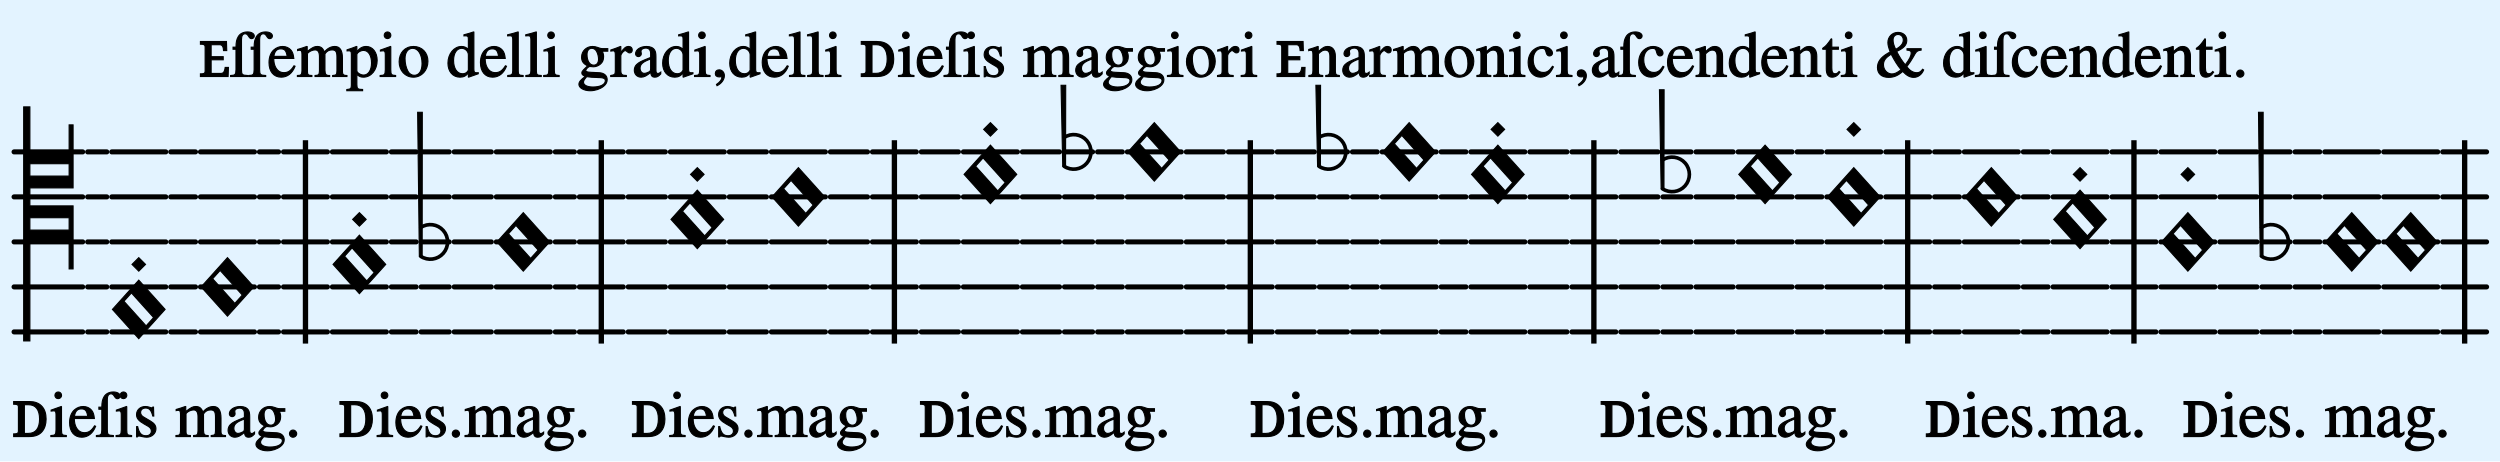
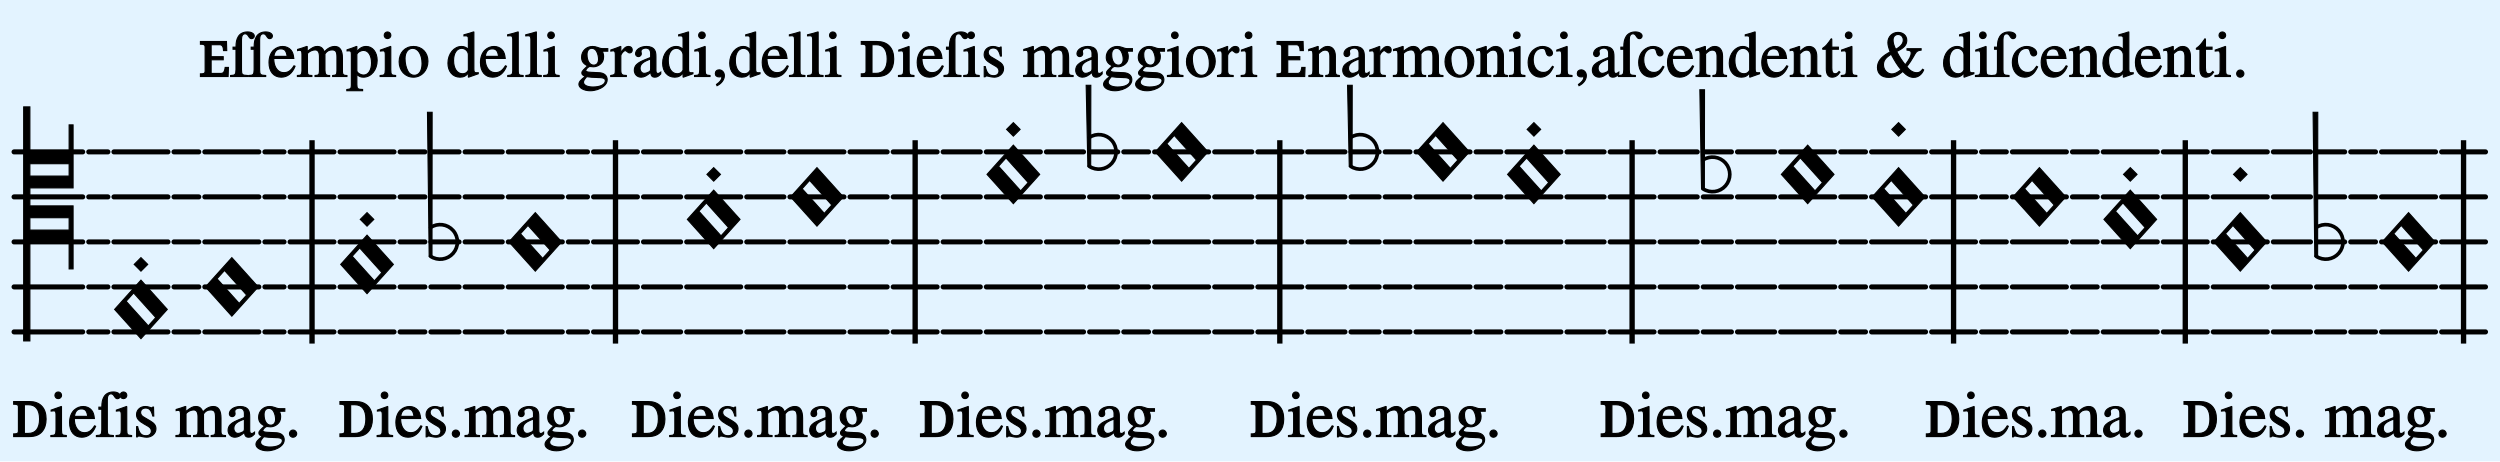
<svg xmlns="http://www.w3.org/2000/svg" xmlns:xlink="http://www.w3.org/1999/xlink" stroke="black" width="1111.0" viewBox="0 0 2222.0 410.0" id="b1-c16-m1-a" version="1.1">
  <rect width="100%" height="100%" fill="#e3f3ff" stroke-width="0" />
  <defs>
    <g id="semibrevis-dot-5">
      <line x1="2.5" y1="35.0" x2="50.5" y2="35.0" stroke-width="4.5" stroke-linecap="round" />
      <line x1="2.5" y1="75.0" x2="50.5" y2="75.0" stroke-width="4.5" stroke-linecap="round" />
      <line x1="2.5" y1="115.0" x2="50.5" y2="115.0" stroke-width="4.5" stroke-linecap="round" />
      <line x1="2.5" y1="155.0" x2="50.5" y2="155.0" stroke-width="4.5" stroke-linecap="round" />
      <line x1="2.5" y1="195.0" x2="50.5" y2="195.0" stroke-width="4.5" stroke-linecap="round" />
      <path fill-rule="evenodd" fill="black" d="M26.5 141.0 L3.1 115.0 L26.5 89.0 L49.9 115.0 zM33.022 129.665 L13.302 107.753 L19.978 100.335 L39.698 122.247 z" />
      <path fill="black" d="M26.5 61.0 L20.5 55.0 L26.5 49.0 L32.5 55.0 z" />
    </g>
    <g id="semibrevis-dot-7">
      <line x1="2.5" y1="35.0" x2="50.5" y2="35.0" stroke-width="4.5" stroke-linecap="round" />
      <line x1="2.5" y1="75.0" x2="50.5" y2="75.0" stroke-width="4.5" stroke-linecap="round" />
      <line x1="2.5" y1="115.0" x2="50.5" y2="115.0" stroke-width="4.5" stroke-linecap="round" />
      <line x1="2.5" y1="155.0" x2="50.5" y2="155.0" stroke-width="4.5" stroke-linecap="round" />
      <line x1="2.5" y1="195.0" x2="50.5" y2="195.0" stroke-width="4.5" stroke-linecap="round" />
      <path fill-rule="evenodd" fill="black" d="M26.5 101.0 L3.1 75.0 L26.5 49.0 L49.9 75.0 zM33.022 89.665 L13.302 67.753 L19.978 60.335 L39.698 82.247 z" />
      <path fill="black" d="M26.5 21.0 L20.5 15.0 L26.5 9.0 L32.5 15.0 z" />
    </g>
    <g id="semibrevis-8">
      <line x1="2.5" y1="35.0" x2="50.5" y2="35.0" stroke-width="4.5" stroke-linecap="round" />
      <line x1="2.5" y1="75.0" x2="50.5" y2="75.0" stroke-width="4.5" stroke-linecap="round" />
      <line x1="2.5" y1="115.0" x2="50.5" y2="115.0" stroke-width="4.5" stroke-linecap="round" />
      <line x1="2.5" y1="155.0" x2="50.5" y2="155.0" stroke-width="4.5" stroke-linecap="round" />
      <line x1="2.5" y1="195.0" x2="50.5" y2="195.0" stroke-width="4.5" stroke-linecap="round" />
      <path fill-rule="evenodd" fill="black" d="M26.5 81.0 L3.1 55.0 L26.5 29.0 L49.9 55.0 zM33.022 69.665 L13.302 47.753 L19.978 40.335 L39.698 62.247 z" />
    </g>
    <g id="flat-8">
      <line x1="2.5" y1="35.0" x2="27.5" y2="35.0" stroke-width="4.5" stroke-linecap="round" />
      <line x1="2.5" y1="75.0" x2="27.5" y2="75.0" stroke-width="4.5" stroke-linecap="round" />
      <line x1="2.5" y1="115.0" x2="27.5" y2="115.0" stroke-width="4.5" stroke-linecap="round" />
      <line x1="2.5" y1="155.0" x2="27.5" y2="155.0" stroke-width="4.5" stroke-linecap="round" />
      <line x1="2.5" y1="195.0" x2="27.5" y2="195.0" stroke-width="4.5" stroke-linecap="round" />
      <path stroke="black" fill="none" stroke-width="3.25" stroke-linecap="round" d="M2.2 67.8 A15.36 15.36 0 1 0 2.2 42.2 " />
      <path fill="black" d="M0.95 67.8 L3.45 67.8 L3.575 -20.2 L-0.55 -20.2 z" />
    </g>
    <g id="semibrevis-9">
      <line x1="2.5" y1="35.0" x2="50.5" y2="35.0" stroke-width="4.5" stroke-linecap="round" />
      <line x1="2.5" y1="75.0" x2="50.5" y2="75.0" stroke-width="4.5" stroke-linecap="round" />
      <line x1="2.5" y1="115.0" x2="50.5" y2="115.0" stroke-width="4.5" stroke-linecap="round" />
      <line x1="2.5" y1="155.0" x2="50.5" y2="155.0" stroke-width="4.5" stroke-linecap="round" />
      <line x1="2.5" y1="195.0" x2="50.5" y2="195.0" stroke-width="4.5" stroke-linecap="round" />
      <path fill-rule="evenodd" fill="black" d="M26.5 61.0 L3.1 35.0 L26.5 9.0 L49.9 35.0 zM33.022 49.665 L13.302 27.753 L19.978 20.335 L39.698 42.247 z" />
    </g>
    <g id="flat-9">
      <line x1="2.5" y1="35.0" x2="27.5" y2="35.0" stroke-width="4.5" stroke-linecap="round" />
      <line x1="2.5" y1="75.0" x2="27.5" y2="75.0" stroke-width="4.5" stroke-linecap="round" />
      <line x1="2.5" y1="115.0" x2="27.5" y2="115.0" stroke-width="4.5" stroke-linecap="round" />
      <line x1="2.5" y1="155.0" x2="27.5" y2="155.0" stroke-width="4.5" stroke-linecap="round" />
      <line x1="2.5" y1="195.0" x2="27.5" y2="195.0" stroke-width="4.5" stroke-linecap="round" />
      <path stroke="black" fill="none" stroke-width="3.25" stroke-linecap="round" d="M2.2 47.8 A15.36 15.36 0 1 0 2.2 22.2 " />
      <path fill="black" d="M0.95 47.8 L3.45 47.8 L3.575 -24.2 L-0.55 -24.2 z" />
    </g>
    <g id="semibrevis-dot-8">
      <line x1="2.5" y1="35.0" x2="50.5" y2="35.0" stroke-width="4.5" stroke-linecap="round" />
      <line x1="2.5" y1="75.0" x2="50.5" y2="75.0" stroke-width="4.5" stroke-linecap="round" />
      <line x1="2.5" y1="115.0" x2="50.5" y2="115.0" stroke-width="4.5" stroke-linecap="round" />
      <line x1="2.5" y1="155.0" x2="50.5" y2="155.0" stroke-width="4.5" stroke-linecap="round" />
      <line x1="2.5" y1="195.0" x2="50.5" y2="195.0" stroke-width="4.5" stroke-linecap="round" />
      <path fill-rule="evenodd" fill="black" d="M26.5 81.0 L3.1 55.0 L26.5 29.0 L49.9 55.0 zM33.022 69.665 L13.302 47.753 L19.978 40.335 L39.698 62.247 z" />
      <path fill="black" d="M26.5 21.0 L20.5 15.0 L26.5 9.0 L32.5 15.0 z" />
    </g>
    <g id="semibrevis-7">
      <line x1="2.5" y1="35.0" x2="50.5" y2="35.0" stroke-width="4.5" stroke-linecap="round" />
      <line x1="2.5" y1="75.0" x2="50.5" y2="75.0" stroke-width="4.5" stroke-linecap="round" />
      <line x1="2.5" y1="115.0" x2="50.5" y2="115.0" stroke-width="4.5" stroke-linecap="round" />
      <line x1="2.5" y1="155.0" x2="50.5" y2="155.0" stroke-width="4.5" stroke-linecap="round" />
      <line x1="2.5" y1="195.0" x2="50.5" y2="195.0" stroke-width="4.5" stroke-linecap="round" />
      <path fill-rule="evenodd" fill="black" d="M26.5 101.0 L3.1 75.0 L26.5 49.0 L49.9 75.0 zM33.022 89.665 L13.302 67.753 L19.978 60.335 L39.698 82.247 z" />
    </g>
    <g id="semibrevis-dot-6">
      <line x1="2.5" y1="35.0" x2="50.5" y2="35.0" stroke-width="4.5" stroke-linecap="round" />
      <line x1="2.5" y1="75.0" x2="50.5" y2="75.0" stroke-width="4.5" stroke-linecap="round" />
      <line x1="2.5" y1="115.0" x2="50.5" y2="115.0" stroke-width="4.5" stroke-linecap="round" />
      <line x1="2.5" y1="155.0" x2="50.5" y2="155.0" stroke-width="4.5" stroke-linecap="round" />
      <line x1="2.5" y1="195.0" x2="50.5" y2="195.0" stroke-width="4.5" stroke-linecap="round" />
      <path fill-rule="evenodd" fill="black" d="M26.5 121.0 L3.1 95.0 L26.5 69.0 L49.9 95.0 zM33.022 109.665 L13.302 87.753 L19.978 80.335 L39.698 102.247 z" />
      <path fill="black" d="M26.5 61.0 L20.5 55.0 L26.5 49.0 L32.5 55.0 z" />
    </g>
    <g id="semibrevis-5">
      <line x1="2.5" y1="35.0" x2="50.5" y2="35.0" stroke-width="4.5" stroke-linecap="round" />
      <line x1="2.5" y1="75.0" x2="50.5" y2="75.0" stroke-width="4.5" stroke-linecap="round" />
      <line x1="2.5" y1="115.0" x2="50.5" y2="115.0" stroke-width="4.5" stroke-linecap="round" />
      <line x1="2.5" y1="155.0" x2="50.5" y2="155.0" stroke-width="4.5" stroke-linecap="round" />
      <line x1="2.5" y1="195.0" x2="50.5" y2="195.0" stroke-width="4.5" stroke-linecap="round" />
      <path fill-rule="evenodd" fill="black" d="M26.5 141.0 L3.1 115.0 L26.5 89.0 L49.9 115.0 zM33.022 129.665 L13.302 107.753 L19.978 100.335 L39.698 122.247 z" />
    </g>
    <g id="blank-38">
      <line x1="2.5" y1="35.0" x2="35.5" y2="35.0" stroke-width="4.5" stroke-linecap="round" />
      <line x1="2.5" y1="75.0" x2="35.5" y2="75.0" stroke-width="4.5" stroke-linecap="round" />
      <line x1="2.5" y1="115.0" x2="35.5" y2="115.0" stroke-width="4.5" stroke-linecap="round" />
      <line x1="2.5" y1="155.0" x2="35.5" y2="155.0" stroke-width="4.5" stroke-linecap="round" />
      <line x1="2.5" y1="195.0" x2="35.5" y2="195.0" stroke-width="4.5" stroke-linecap="round" />
    </g>
    <g id="flat-5">
      <line x1="2.5" y1="35.0" x2="27.5" y2="35.0" stroke-width="4.5" stroke-linecap="round" />
      <line x1="2.5" y1="75.0" x2="27.5" y2="75.0" stroke-width="4.5" stroke-linecap="round" />
      <line x1="2.5" y1="115.0" x2="27.5" y2="115.0" stroke-width="4.5" stroke-linecap="round" />
      <line x1="2.5" y1="155.0" x2="27.5" y2="155.0" stroke-width="4.5" stroke-linecap="round" />
      <line x1="2.5" y1="195.0" x2="27.5" y2="195.0" stroke-width="4.5" stroke-linecap="round" />
      <path stroke="black" fill="none" stroke-width="3.25" stroke-linecap="round" d="M2.2 127.8 A15.36 15.36 0 1 0 2.2 102.2 " />
      <path fill="black" d="M0.95 127.8 L3.45 127.8 L3.575 -0.2 L-0.55 -0.2 z" />
    </g>
    <g id="semibrevis-dot-4">
      <line x1="2.5" y1="35.0" x2="50.5" y2="35.0" stroke-width="4.5" stroke-linecap="round" />
      <line x1="2.5" y1="75.0" x2="50.5" y2="75.0" stroke-width="4.5" stroke-linecap="round" />
      <line x1="2.5" y1="115.0" x2="50.5" y2="115.0" stroke-width="4.5" stroke-linecap="round" />
      <line x1="2.5" y1="155.0" x2="50.5" y2="155.0" stroke-width="4.5" stroke-linecap="round" />
      <line x1="2.5" y1="195.0" x2="50.5" y2="195.0" stroke-width="4.5" stroke-linecap="round" />
      <path fill-rule="evenodd" fill="black" d="M26.5 161.0 L3.1 135.0 L26.5 109.0 L49.9 135.0 zM33.022 149.665 L13.302 127.753 L19.978 120.335 L39.698 142.247 z" />
      <path fill="black" d="M26.5 101.0 L20.5 95.0 L26.5 89.0 L32.5 95.0 z" />
    </g>
    <g id="simple-barline">
      <line x1="2.5" y1="35.0" x2="41.5" y2="35.0" stroke-width="4.5" stroke-linecap="round" />
      <line x1="2.5" y1="75.0" x2="41.5" y2="75.0" stroke-width="4.5" stroke-linecap="round" />
      <line x1="2.5" y1="115.0" x2="41.5" y2="115.0" stroke-width="4.5" stroke-linecap="round" />
      <line x1="2.5" y1="155.0" x2="41.5" y2="155.0" stroke-width="4.5" stroke-linecap="round" />
      <line x1="2.5" y1="195.0" x2="41.5" y2="195.0" stroke-width="4.5" stroke-linecap="round" />
      <line x1="22.0" y1="203.0" x2="22.0" y2="27.0" stroke-width="4.75" stroke-linecap="square" />
    </g>
    <g id="semibrevis-3">
      <line x1="2.5" y1="35.0" x2="50.5" y2="35.0" stroke-width="4.5" stroke-linecap="round" />
      <line x1="2.5" y1="75.0" x2="50.5" y2="75.0" stroke-width="4.5" stroke-linecap="round" />
      <line x1="2.5" y1="115.0" x2="50.5" y2="115.0" stroke-width="4.5" stroke-linecap="round" />
      <line x1="2.5" y1="155.0" x2="50.5" y2="155.0" stroke-width="4.5" stroke-linecap="round" />
      <line x1="2.5" y1="195.0" x2="50.5" y2="195.0" stroke-width="4.5" stroke-linecap="round" />
      <path fill-rule="evenodd" fill="black" d="M26.5 181.0 L3.1 155.0 L26.5 129.0 L49.9 155.0 zM33.022 169.665 L13.302 147.753 L19.978 140.335 L39.698 162.247 z" />
    </g>
    <g id="blank-27">
      <line x1="2.5" y1="35.0" x2="24.5" y2="35.0" stroke-width="4.5" stroke-linecap="round" />
      <line x1="2.5" y1="75.0" x2="24.5" y2="75.0" stroke-width="4.5" stroke-linecap="round" />
      <line x1="2.5" y1="115.0" x2="24.5" y2="115.0" stroke-width="4.5" stroke-linecap="round" />
      <line x1="2.5" y1="155.0" x2="24.5" y2="155.0" stroke-width="4.5" stroke-linecap="round" />
      <line x1="2.5" y1="195.0" x2="24.5" y2="195.0" stroke-width="4.5" stroke-linecap="round" />
    </g>
    <g id="semibrevis-dot-2">
      <line x1="2.5" y1="35.0" x2="50.5" y2="35.0" stroke-width="4.5" stroke-linecap="round" />
      <line x1="2.5" y1="75.0" x2="50.5" y2="75.0" stroke-width="4.5" stroke-linecap="round" />
      <line x1="2.5" y1="115.0" x2="50.5" y2="115.0" stroke-width="4.5" stroke-linecap="round" />
      <line x1="2.5" y1="155.0" x2="50.5" y2="155.0" stroke-width="4.5" stroke-linecap="round" />
      <line x1="2.5" y1="195.0" x2="50.5" y2="195.0" stroke-width="4.5" stroke-linecap="round" />
      <path fill-rule="evenodd" fill="black" d="M26.5 201.0 L3.1 175.0 L26.5 149.0 L49.9 175.0 zM33.022 189.665 L13.302 167.753 L19.978 160.335 L39.698 182.247 z" />
      <path fill="black" d="M26.5 141.0 L20.5 135.0 L26.5 129.0 L32.5 135.0 z" />
    </g>
    <g id="blank-22">
      <line x1="2.5" y1="35.0" x2="19.5" y2="35.0" stroke-width="4.5" stroke-linecap="round" />
      <line x1="2.5" y1="75.0" x2="19.5" y2="75.0" stroke-width="4.5" stroke-linecap="round" />
      <line x1="2.5" y1="115.0" x2="19.5" y2="115.0" stroke-width="4.5" stroke-linecap="round" />
      <line x1="2.5" y1="155.0" x2="19.5" y2="155.0" stroke-width="4.5" stroke-linecap="round" />
      <line x1="2.5" y1="195.0" x2="19.5" y2="195.0" stroke-width="4.5" stroke-linecap="round" />
    </g>
    <g id="c-clef-7">
      <line x1="2.5" y1="35.0" x2="63.5" y2="35.0" stroke-width="4.5" stroke-linecap="round" />
      <line x1="2.5" y1="75.0" x2="63.5" y2="75.0" stroke-width="4.5" stroke-linecap="round" />
      <line x1="2.5" y1="115.0" x2="63.5" y2="115.0" stroke-width="4.5" stroke-linecap="round" />
      <line x1="2.5" y1="155.0" x2="63.5" y2="155.0" stroke-width="4.5" stroke-linecap="round" />
      <line x1="2.5" y1="195.0" x2="63.5" y2="195.0" stroke-width="4.5" stroke-linecap="round" />
      <path fill-rule="evenodd" color="black" d="M11.05 -5.0 L11.05 203.0 L16.55 203.0 L16.55 115.0 L51.45 115.0 L51.45 139.0 L54.95 139.0 L54.95 83.0 L16.55 83.0 L16.55 67.0 L54.95 67.0 L54.95 11.0 L51.45 11.0 L51.45 35.0 L16.55 35.0 L16.55 -5.0 zM16.55 104.5 L51.45 104.5 L51.45 93.5 L16.55 93.5 zM16.55 56.5 L51.45 56.5 L51.45 45.5 L16.55 45.5 z" />
    </g>
  </defs>
  <text x="1939" y="388" font-size="58" text-anchor="left" alignment-baseline="baseline" font-weight="normal" font-family="Times, serif" font-style="normal" stroke="black" fill="black">ᴅies. mag.</text>
  <text x="1710" y="388" font-size="58" text-anchor="left" alignment-baseline="baseline" font-weight="normal" font-family="Times, serif" font-style="normal" stroke="black" fill="black">ᴅies.ma.</text>
  <text x="1421" y="388" font-size="58" text-anchor="left" alignment-baseline="baseline" font-weight="normal" font-family="Times, serif" font-style="normal" stroke="black" fill="black">ᴅies.mag.</text>
  <text x="1110" y="388" font-size="58" text-anchor="left" alignment-baseline="baseline" font-weight="normal" font-family="Times, serif" font-style="normal" stroke="black" fill="black">ᴅies.mag.</text>
  <text x="816" y="388" font-size="58" text-anchor="left" alignment-baseline="baseline" font-weight="normal" font-family="Times, serif" font-style="normal" stroke="black" fill="black">ᴅies.mag.</text>
  <text x="560" y="388" font-size="58" text-anchor="left" alignment-baseline="baseline" font-weight="normal" font-family="Times, serif" font-style="normal" stroke="black" fill="black">ᴅies.mag.</text>
  <text x="300" y="388" font-size="58" text-anchor="left" alignment-baseline="baseline" font-weight="normal" font-family="Times, serif" font-style="normal" stroke="black" fill="black">ᴅies.mag.</text>
  <text x="10" y="388" font-size="58" text-anchor="left" alignment-baseline="baseline" font-weight="normal" font-family="Times, serif" font-style="normal" stroke="black" fill="black">ᴅieſis mag.</text>
-   <use xlink:href="#simple-barline" x="2168.583" y="100" />
-   <use xlink:href="#semibrevis-5" x="2116.165" y="100" />
-   <use xlink:href="#semibrevis-5" x="2063.747" y="100" />
-   <use xlink:href="#blank-27" x="2037.329" y="100" />
-   <use xlink:href="#flat-5" x="2007.91" y="100" />
-   <use xlink:href="#blank-38" x="1970.492" y="100" />
-   <use xlink:href="#semibrevis-dot-5" x="1918.074" y="100" />
-   <use xlink:href="#simple-barline" x="1874.656" y="100" />
-   <use xlink:href="#semibrevis-dot-6" x="1822.237" y="100" />
-   <use xlink:href="#blank-27" x="1795.819" y="100" />
-   <use xlink:href="#semibrevis-7" x="1743.401" y="100" />
-   <use xlink:href="#blank-27" x="1716.983" y="100" />
-   <use xlink:href="#simple-barline" x="1673.565" y="100" />
-   <use xlink:href="#semibrevis-dot-7" x="1621.146" y="100" />
-   <use xlink:href="#blank-27" x="1594.728" y="100" />
-   <use xlink:href="#semibrevis-8" x="1542.31" y="100" />
-   <use xlink:href="#blank-38" x="1504.892" y="100" />
-   <use xlink:href="#flat-8" x="1475.474" y="100" />
-   <use xlink:href="#blank-38" x="1438.055" y="100" />
-   <use xlink:href="#simple-barline" x="1394.637" y="100" />
-   <use xlink:href="#blank-38" x="1357.219" y="100" />
-   <use xlink:href="#semibrevis-dot-8" x="1304.801" y="100" />
-   <use xlink:href="#blank-27" x="1278.382" y="100" />
-   <use xlink:href="#semibrevis-9" x="1225.964" y="100" />
-   <use xlink:href="#blank-27" x="1199.546" y="100" />
-   <use xlink:href="#flat-9" x="1170.128" y="100" />
-   <use xlink:href="#blank-38" x="1132.71" y="100" />
-   <use xlink:href="#simple-barline" x="1089.291" y="100" />
-   <use xlink:href="#blank-38" x="1051.873" y="100" />
-   <use xlink:href="#semibrevis-9" x="999.455" y="100" />
-   <use xlink:href="#blank-27" x="973.037" y="100" />
-   <use xlink:href="#flat-9" x="943.619" y="100" />
-   <use xlink:href="#blank-38" x="906.2" y="100" />
-   <use xlink:href="#semibrevis-dot-8" x="853.782" y="100" />
-   <use xlink:href="#blank-38" x="816.364" y="100" />
-   <use xlink:href="#simple-barline" x="772.946" y="100" />
-   <use xlink:href="#blank-38" x="735.527" y="100" />
-   <use xlink:href="#semibrevis-7" x="683.109" y="100" />
-   <use xlink:href="#blank-38" x="645.691" y="100" />
-   <use xlink:href="#semibrevis-dot-6" x="593.273" y="100" />
-   <use xlink:href="#blank-38" x="555.855" y="100" />
-   <use xlink:href="#simple-barline" x="512.436" y="100" />
-   <use xlink:href="#blank-22" x="491.018" y="100" />
-   <use xlink:href="#semibrevis-5" x="438.6" y="100" />
-   <use xlink:href="#blank-38" x="401.182" y="100" />
-   <use xlink:href="#flat-5" x="371.764" y="100" />
-   <use xlink:href="#blank-27" x="345.345" y="100" />
-   <use xlink:href="#semibrevis-dot-4" x="292.927" y="100" />
-   <use xlink:href="#simple-barline" x="249.509" y="100" />
-   <use xlink:href="#blank-22" x="228.091" y="100" />
-   <use xlink:href="#semibrevis-3" x="175.673" y="100" />
-   <use xlink:href="#blank-27" x="149.255" y="100" />
-   <use xlink:href="#semibrevis-dot-2" x="96.836" y="100" />
-   <use xlink:href="#blank-22" x="75.418" y="100" />
+   <use xlink:href="#simple-barline" x="2167.612" y="100" />
+   <use xlink:href="#semibrevis-5" x="2114.223" y="100" />
+   <use xlink:href="#blank-27" x="2086.834" y="100" />
+   <use xlink:href="#flat-5" x="2056.445" y="100" />
+   <use xlink:href="#blank-38" x="2018.056" y="100" />
+   <use xlink:href="#semibrevis-dot-5" x="1964.668" y="100" />
+   <use xlink:href="#simple-barline" x="1920.279" y="100" />
+   <use xlink:href="#semibrevis-dot-6" x="1866.89" y="100" />
+   <use xlink:href="#blank-27" x="1839.501" y="100" />
+   <use xlink:href="#semibrevis-7" x="1786.112" y="100" />
+   <use xlink:href="#blank-27" x="1758.723" y="100" />
+   <use xlink:href="#simple-barline" x="1714.334" y="100" />
+   <use xlink:href="#semibrevis-dot-7" x="1660.945" y="100" />
+   <use xlink:href="#blank-27" x="1633.556" y="100" />
+   <use xlink:href="#semibrevis-8" x="1580.167" y="100" />
+   <use xlink:href="#blank-38" x="1541.778" y="100" />
+   <use xlink:href="#flat-8" x="1511.389" y="100" />
+   <use xlink:href="#blank-38" x="1473.001" y="100" />
+   <use xlink:href="#simple-barline" x="1428.612" y="100" />
+   <use xlink:href="#blank-38" x="1390.223" y="100" />
+   <use xlink:href="#semibrevis-dot-8" x="1336.834" y="100" />
+   <use xlink:href="#blank-27" x="1309.445" y="100" />
+   <use xlink:href="#semibrevis-9" x="1256.056" y="100" />
+   <use xlink:href="#blank-27" x="1228.667" y="100" />
+   <use xlink:href="#flat-9" x="1198.278" y="100" />
+   <use xlink:href="#blank-38" x="1159.889" y="100" />
+   <use xlink:href="#simple-barline" x="1115.5" y="100" />
+   <use xlink:href="#blank-38" x="1077.111" y="100" />
+   <use xlink:href="#semibrevis-9" x="1023.723" y="100" />
+   <use xlink:href="#blank-27" x="996.334" y="100" />
+   <use xlink:href="#flat-9" x="965.945" y="100" />
+   <use xlink:href="#blank-38" x="927.556" y="100" />
+   <use xlink:href="#semibrevis-dot-8" x="874.167" y="100" />
+   <use xlink:href="#blank-38" x="835.778" y="100" />
+   <use xlink:href="#simple-barline" x="791.389" y="100" />
+   <use xlink:href="#blank-38" x="753" y="100" />
+   <use xlink:href="#semibrevis-7" x="699.611" y="100" />
+   <use xlink:href="#blank-38" x="661.222" y="100" />
+   <use xlink:href="#semibrevis-dot-6" x="607.833" y="100" />
+   <use xlink:href="#blank-38" x="569.444" y="100" />
+   <use xlink:href="#simple-barline" x="525.056" y="100" />
+   <use xlink:href="#blank-22" x="502.667" y="100" />
+   <use xlink:href="#semibrevis-5" x="449.278" y="100" />
+   <use xlink:href="#blank-38" x="410.889" y="100" />
+   <use xlink:href="#flat-5" x="380.5" y="100" />
+   <use xlink:href="#blank-27" x="353.111" y="100" />
+   <use xlink:href="#semibrevis-dot-4" x="299.722" y="100" />
+   <use xlink:href="#simple-barline" x="255.333" y="100" />
+   <use xlink:href="#blank-22" x="232.944" y="100" />
+   <use xlink:href="#semibrevis-3" x="179.556" y="100" />
+   <use xlink:href="#blank-27" x="152.167" y="100" />
+   <use xlink:href="#semibrevis-dot-2" x="98.778" y="100" />
+   <use xlink:href="#blank-22" x="76.389" y="100" />
  <use xlink:href="#c-clef-7" x="10" y="100" />
  <text x="176" y="68" font-size="58" text-anchor="left" alignment-baseline="baseline" textLength="1861" font-weight="normal" font-family="Times, serif" font-style="normal" stroke="black" fill="black">ᴇſſempio delli gradi,delli ᴅieſis maggiori ᴇnarmonici,aſcendenti &amp; diſcendenti.</text>
</svg>
